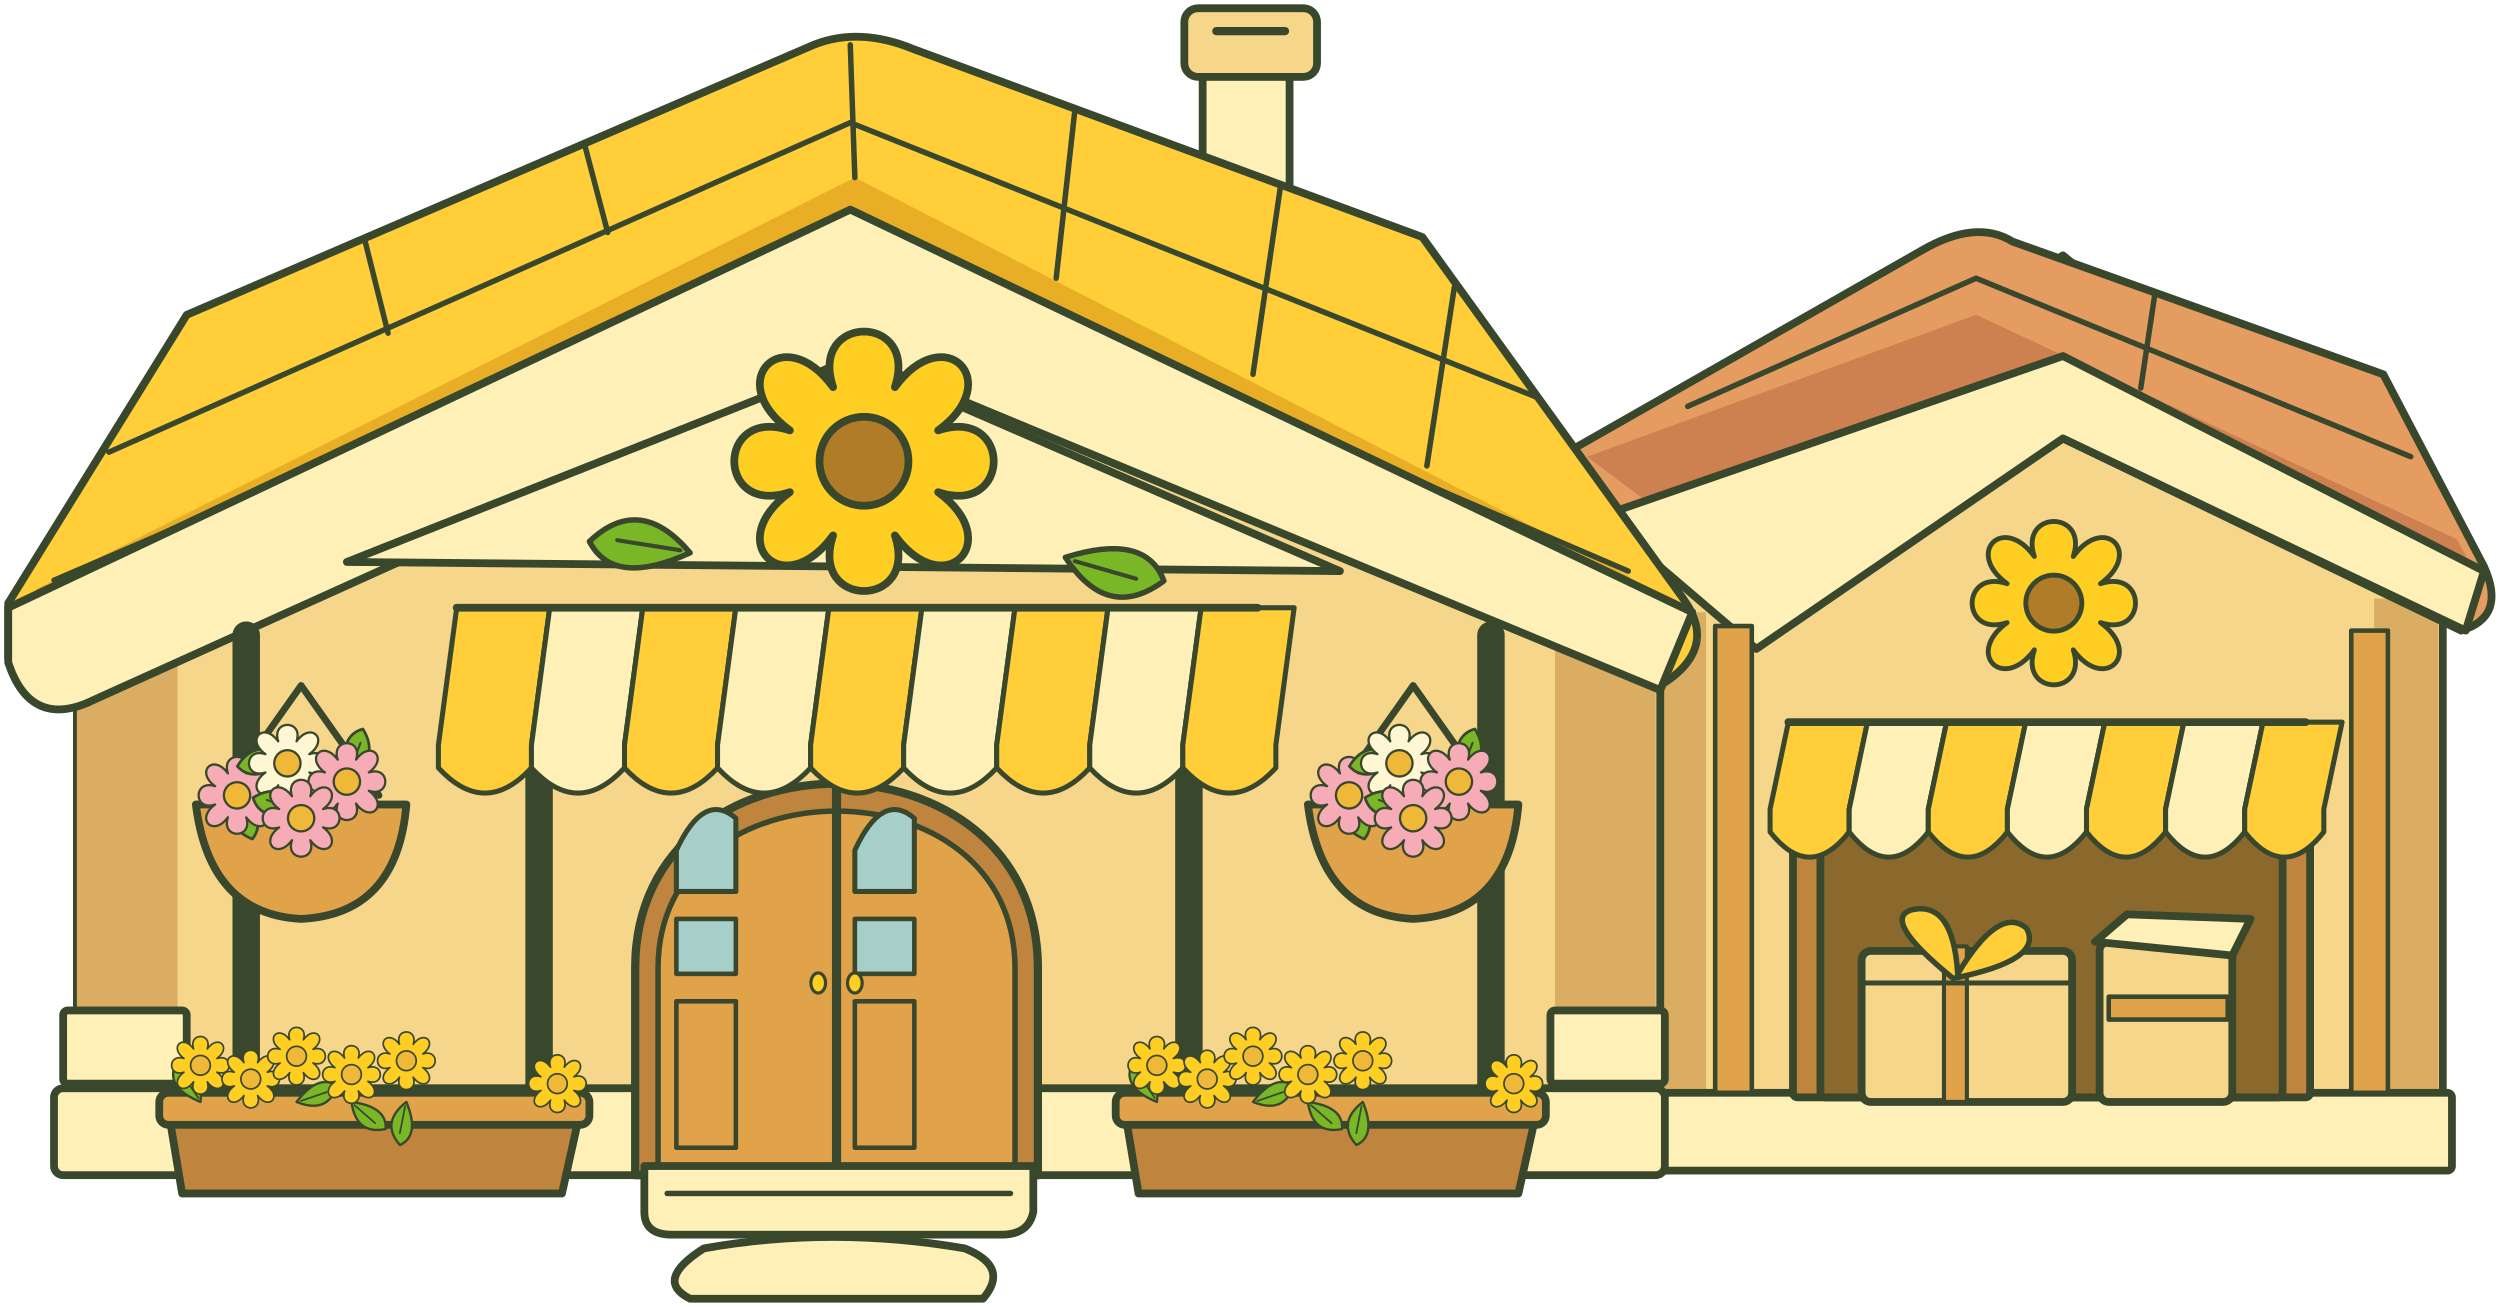
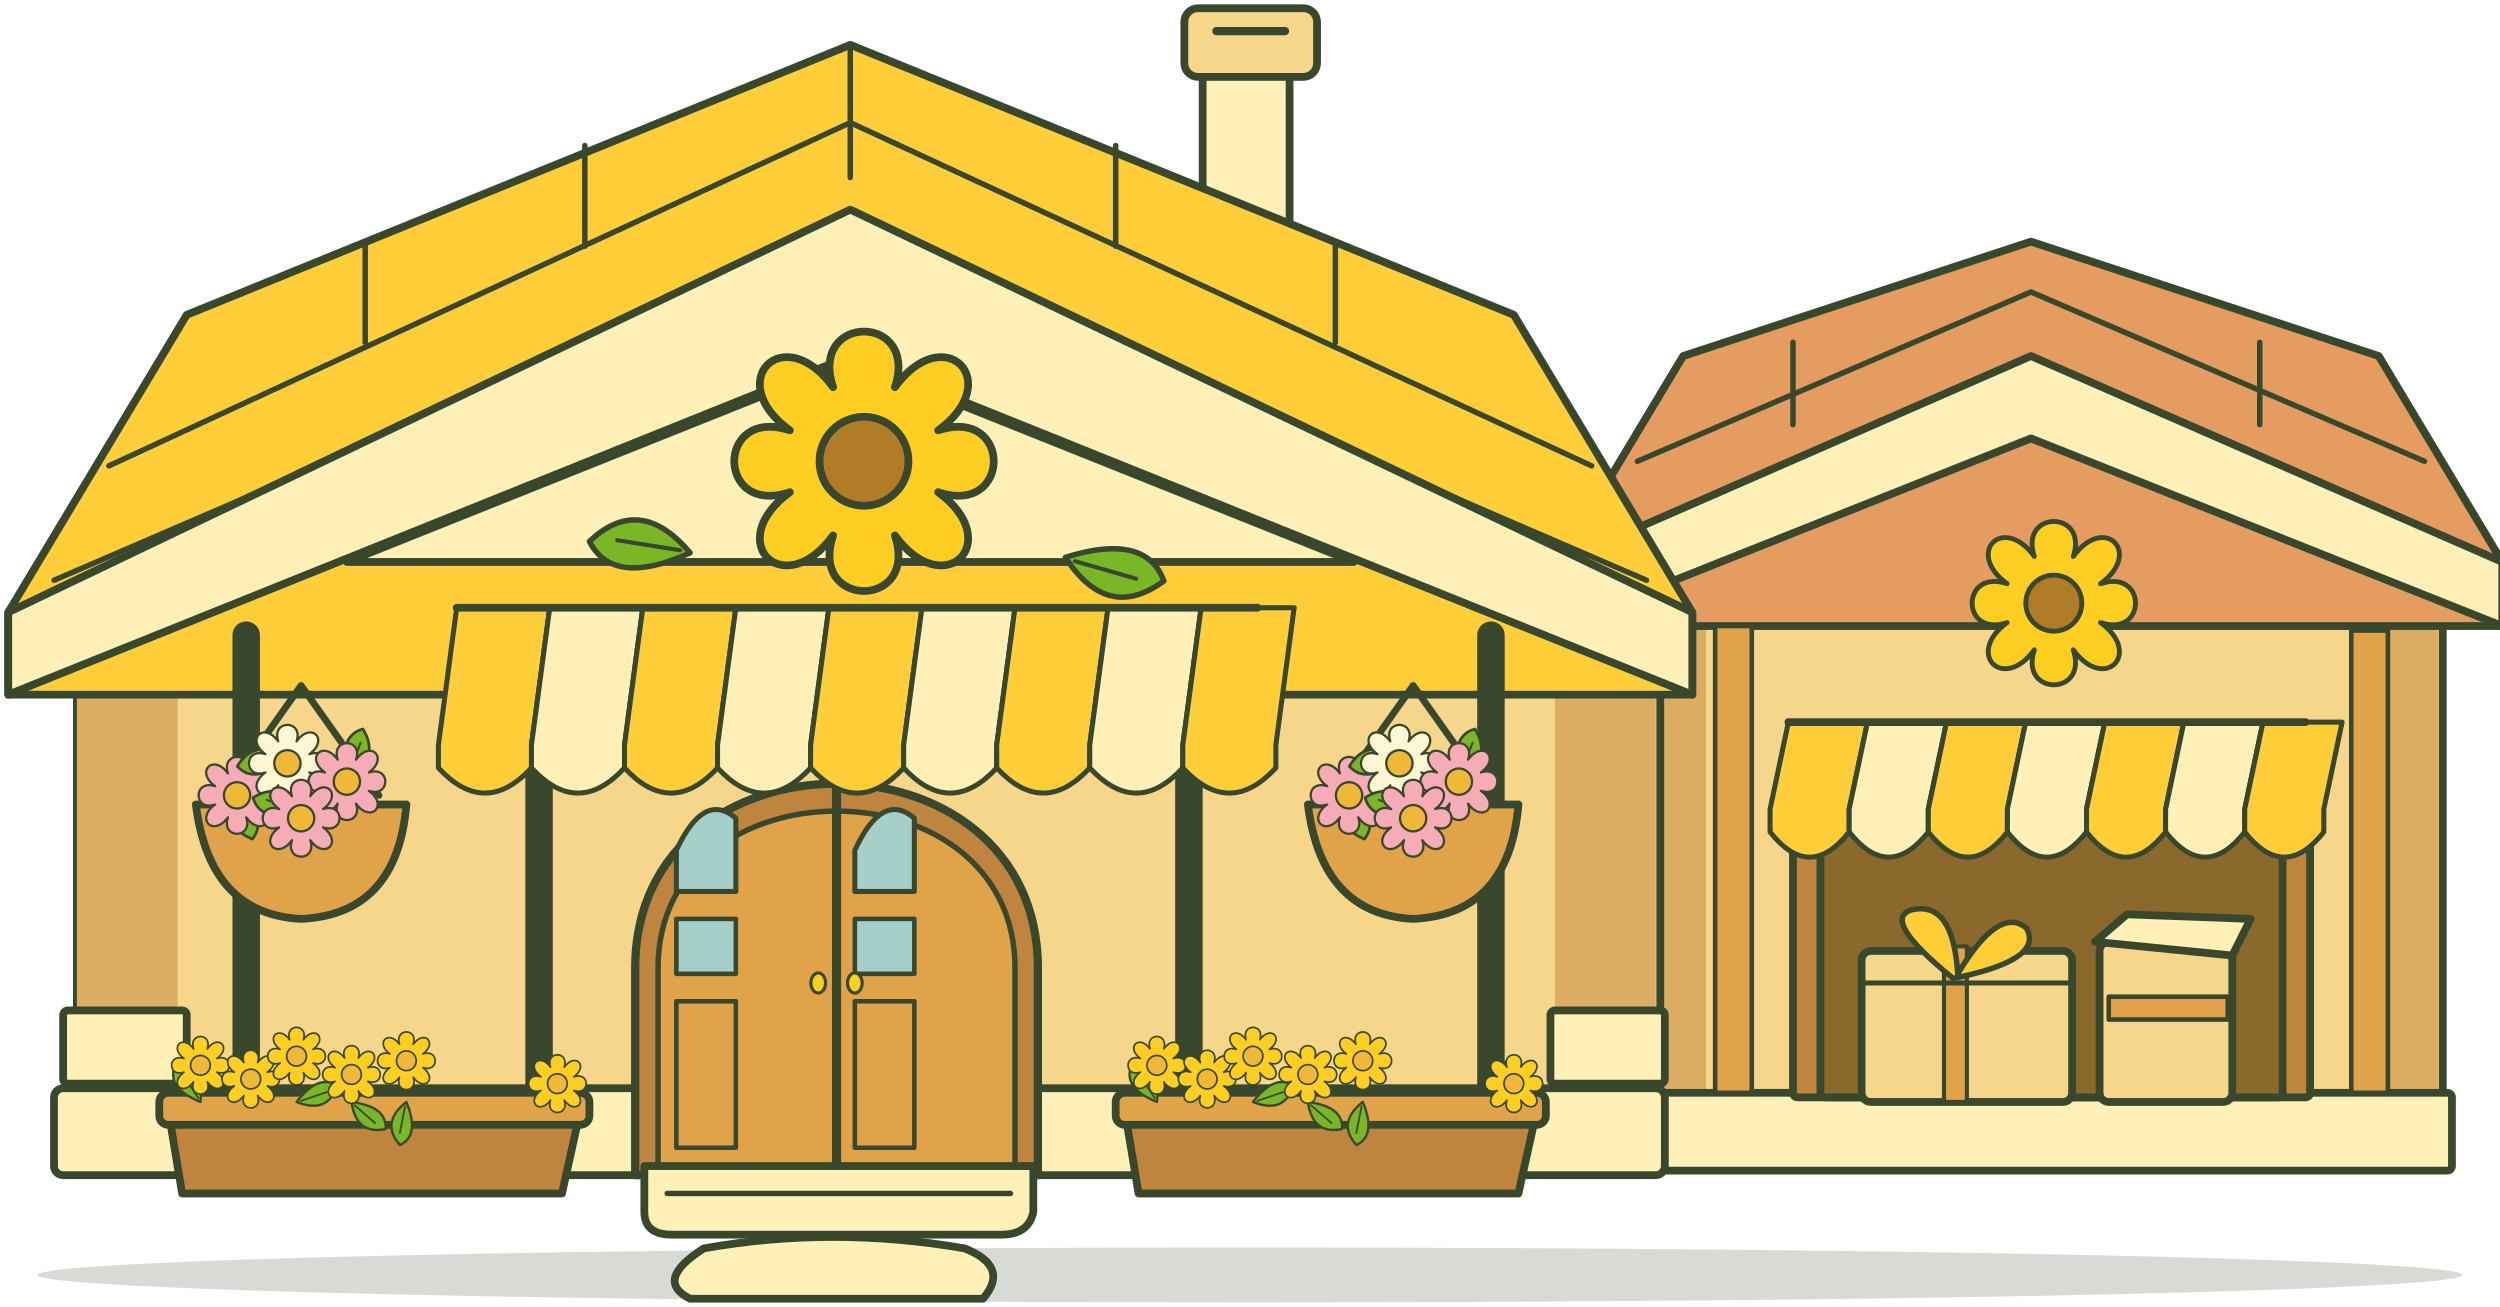
<svg xmlns="http://www.w3.org/2000/svg" width="546.3" height="285.6" viewBox="1.2 2.2 546.3 285.6" fill="none" stroke-linejoin="round" stroke-linecap="round">
+   <ellipse id="building-contact-shadow" cx="274.35" cy="280.8" rx="264.96" ry="6" fill="#39472d" opacity="0.20" stroke="none" />
  <g transform="translate(3 1) rotate(0) scale(1)">
    <path d="M352 118 449 57 532 126 V251 H352Z" fill="#f6d68b" stroke="#39472d" stroke-width="1.7" />
    <path d="M354 135 H371 V242 H354Z M517 132 H531 V243 H517Z" fill="#dbad62" stroke="#39472d" stroke-width="0" />
-     <path d="M339 101 418 56 Q430 49 438 54 L519 83 541 125 Q546 136 536 139 L449 97 382 140Z" fill="#e59c60" stroke="#39472d" stroke-width="1.7" />
-     <path d="M345 101 430 70 535 119 540 128 448 88 381 128Z" fill="#cd8050" stroke="#39472d" stroke-width="0" />
-     <path d="M367 90 430 62 525 101 M469 66 466 86" fill="none" stroke="#39472d" stroke-width="1.2" />
-     <path d="M348 114 449 79 541 126 537 139 449 97 382 143Z" fill="#fff0b7" stroke="#39472d" stroke-width="1.7" />
+     <path d="M339 124L366 79L442 54L518 79L545 124V138H339Z" fill="#e59c60" stroke="#39472d" stroke-width="1.7" />
+     <path d="M339 124L442 79L545 124V138L442 96L339 138Z" fill="#cd8050" stroke="#39472d" stroke-width="0" />
+     <path d="M356 102L442 65L528 102 M390 76V94 M492 76V94" fill="none" stroke="#39472d" stroke-width="1.2" />
+     <path d="M339 124L442 79L545 124V138L442 97L339 138Z" fill="#fff0b7" stroke="#39472d" stroke-width="1.7" />
    <rect x="359" y="240" width="175" height="17" rx="1" fill="#fff0b7" stroke="#39472d" stroke-width="1.7" />
    <rect x="373" y="138" width="8" height="102" rx="0" fill="#e0a34a" stroke="#39472d" stroke-width="1" />
    <rect x="512" y="139" width="8" height="101" rx="0" fill="#e0a34a" stroke="#39472d" stroke-width="1" />
    <g transform="translate(447 133) rotate(0) scale(0.85)">
      <path d="M-5 -12 C-9 -24 9 -24 5 -12 C13 -23 23 -13 12 -5 C24 -9 24 9 12 5 C23 13 13 23 5 12 C9 24 -9 24 -5 12 C-13 23 -23 13 -12 5 C-24 9 -24 -9 -12 -5 C-23 -13 -13 -23 -5 -12Z" fill="#ffce22" stroke="#39472d" stroke-width="1.25" />
      <ellipse cx="0" cy="0" rx="7.2" ry="7.2" fill="#b17c27" stroke="#39472d" stroke-width="1.25" />
    </g>
    <rect x="390" y="161" width="113" height="80" rx="1" fill="#bf843d" stroke="#39472d" stroke-width="1.7" />
    <rect x="396" y="167" width="101" height="74" rx="1" fill="#8b692d" stroke="#39472d" stroke-width="1.7" />
    <path d="M389.0 159 H406.286 L402.286 178 V183 Q393.643 194 385.0 183 V178Z" fill="#ffce39" stroke="#39472d" stroke-width="1.1" />
    <path d="M406.286 159 H423.571 L419.571 178 V183 Q410.929 194 402.286 183 V178Z" fill="#fff0b7" stroke="#39472d" stroke-width="1.1" />
    <path d="M423.571 159 H440.857 L436.857 178 V183 Q428.214 194 419.571 183 V178Z" fill="#ffce39" stroke="#39472d" stroke-width="1.1" />
    <path d="M440.857 159 H458.143 L454.143 178 V183 Q445.5 194 436.857 183 V178Z" fill="#fff0b7" stroke="#39472d" stroke-width="1.1" />
    <path d="M458.143 159 H475.429 L471.429 178 V183 Q462.786 194 454.143 183 V178Z" fill="#ffce39" stroke="#39472d" stroke-width="1.1" />
    <path d="M475.429 159 H492.714 L488.714 178 V183 Q480.071 194 471.429 183 V178Z" fill="#fff0b7" stroke="#39472d" stroke-width="1.1" />
    <path d="M492.714 159 H510.0 L506.0 178 V183 Q497.357 194 488.714 183 V178Z" fill="#ffce39" stroke="#39472d" stroke-width="1.1" />
    <path d="M389 159 H502" fill="none" stroke="#39472d" stroke-width="1.7" />
    <rect x="405" y="209" width="46" height="33" rx="2" fill="#f6d68b" stroke="#39472d" stroke-width="1.7" />
    <rect x="423" y="208" width="5" height="34" rx="0" fill="#e0a34a" stroke="#39472d" stroke-width="0.9" />
    <path d="M405 216 H451" fill="none" stroke="#39472d" stroke-width="1.1" />
    <path d="M425 215 Q409 202 416 200 Q425 198 426 214 Q435 199 441 204 Q445 211 425 215Z" fill="#ffce39" stroke="#39472d" stroke-width="1.2" />
    <rect x="457" y="207" width="29" height="35" rx="2" fill="#f6d68b" stroke="#39472d" stroke-width="1.7" />
    <path d="M456 207 463 201 490 202 486 210Z" fill="#fff0b7" stroke="#39472d" stroke-width="1.7" />
    <rect x="459" y="219" width="26" height="5" rx="0" fill="#e0a34a" stroke="#39472d" stroke-width="1" />
    <path d="M261 14 V46 L280 51 V13Z" fill="#fff0b7" stroke="#39472d" stroke-width="1.7" />
    <rect x="257" y="3" width="29" height="15" rx="3" fill="#f6d68b" stroke="#39472d" stroke-width="1.7" />
    <path d="M264 8 H279" fill="none" stroke="#39472d" stroke-width="1.8" />
    <path d="M15 136 186 54 361 138 V257 H15Z" fill="#f6d68b" stroke="#39472d" stroke-width="1.7" />
    <path d="M15 141 H37 V244 H15Z M338 140 H360 V247 H338Z" fill="#dbad62" stroke="#39472d" stroke-width="0" />
-     <path d="M0 133 39 70 176 11 Q186 7 198 12 L309 53 366 132 Q374 143 361 151 L185 79 17 154 Q4 158 0 145Z" fill="#ffce39" stroke="#39472d" stroke-width="1.7" />
-     <path d="M6 130 185 40 354 127 365 139 184 68 14 146Z" fill="#e8ae25" stroke="#39472d" stroke-width="0" />
-     <path d="M22 100 184 28 334 88 M10 128 184 53 354 126 M78 54 83 74 M126 33 131 52 M184 11 185 40 M233 26 229 62 M278 42 272 83 M316 64 310 103" fill="none" stroke="#39472d" stroke-width="1.2" />
-     <path d="M0 134 184 47 368 135 361 152 185 79 19 154 Q5 161 0 146Z" fill="#fff0b7" stroke="#39472d" stroke-width="1.7" />
-     <path d="M74 124 185 80 291 126Z" fill="#fff0b7" stroke="#39472d" stroke-width="1.7" />
+     <path d="M0 135L39 70L184 11L329 70L368 135V153H0Z" fill="#ffce39" stroke="#39472d" stroke-width="1.7" />
+     <path d="M0 135L184 47L368 135V153L184 79L0 153Z" fill="#e8ae25" stroke="#39472d" stroke-width="0" />
+     <path d="M22 103L184 28L346 103 M10 128L184 53L358 128 M78 54V76 M126 33V55 M184 11V40 M242 33V55 M290 54V76" fill="none" stroke="#39472d" stroke-width="1.2" />
+     <path d="M0 135L184 47L368 135V153L184 79L0 153Z" fill="#fff0b7" stroke="#39472d" stroke-width="1.7" />
+     <path d="M74 124L184 80L294 124Z" fill="#fff0b7" stroke="#39472d" stroke-width="1.7" />
    <g transform="translate(187 102) rotate(0) scale(1.35)">
      <path d="M-5 -12 C-9 -24 9 -24 5 -12 C13 -23 23 -13 12 -5 C24 -9 24 9 12 5 C23 13 13 23 5 12 C9 24 -9 24 -5 12 C-13 23 -23 13 -12 5 C-24 9 -24 -9 -12 -5 C-23 -13 -13 -23 -5 -12Z" fill="#ffce22" stroke="#39472d" stroke-width="1.25" />
      <ellipse cx="0" cy="0" rx="7.2" ry="7.2" fill="#b17c27" stroke="#39472d" stroke-width="1.25" />
    </g>
    <g transform="translate(149 122) rotate(-12) scale(1)">
      <path d="M0 0 Q-18 4 -21 -7 Q-8 -15 0 0Z" fill="#79b727" stroke="#39472d" stroke-width="1.2" />
      <path d="M-2 -1 -15 -6" fill="none" stroke="#39472d" stroke-width="0.9" />
    </g>
    <g transform="translate(231 123) rotate(175) scale(1)">
      <path d="M0 0 Q-18 4 -21 -7 Q-8 -15 0 0Z" fill="#79b727" stroke="#39472d" stroke-width="1.2" />
      <path d="M-2 -1 -15 -6" fill="none" stroke="#39472d" stroke-width="0.9" />
    </g>
    <path d="M52 140 V240 M116 139 V241 M258 139 V241 M324 140 V241" fill="none" stroke="#39472d" stroke-width="6" />
    <rect x="10" y="239" width="352" height="19" rx="2" fill="#fff0b7" stroke="#39472d" stroke-width="1.7" />
    <rect x="12" y="222" width="27" height="16" rx="1" fill="#fff0b7" stroke="#39472d" stroke-width="1.7" />
    <rect x="337" y="222" width="25" height="16" rx="1" fill="#fff0b7" stroke="#39472d" stroke-width="1.7" />
    <path d="M137 258 V212.76 C137 159 225 159 225 212.76 V258Z" fill="#bf843d" stroke="#39472d" stroke-width="1.8" />
    <path d="M142 258 V212.76 C142 167 220 167 220 212.76 V258Z" fill="#e0a34a" stroke="#39472d" stroke-width="1.2" />
    <path d="M181.0 170 V258" fill="none" stroke="#39472d" stroke-width="2" />
    <path d="M146 196 V187 Q152 174 159 180 V196Z" fill="#a6cfca" stroke="#39472d" stroke-width="1.1" />
    <rect x="146" y="202" width="13" height="12" rx="0" fill="#a6cfca" stroke="#39472d" stroke-width="1" />
    <rect x="146" y="220" width="13" height="32" rx="0" fill="#e0a34a" stroke="#39472d" stroke-width="1" />
    <path d="M185.0 196 V187 Q191.0 174 198.0 180 V196Z" fill="#a6cfca" stroke="#39472d" stroke-width="1.1" />
    <rect x="185.0" y="202" width="13" height="12" rx="0" fill="#a6cfca" stroke="#39472d" stroke-width="1" />
    <rect x="185.0" y="220" width="13" height="32" rx="0" fill="#e0a34a" stroke="#39472d" stroke-width="1" />
    <ellipse cx="177.0" cy="216" rx="1.6" ry="2.2" fill="#ffce22" stroke="#39472d" stroke-width="0.7" />
    <ellipse cx="185.0" cy="216" rx="1.6" ry="2.2" fill="#ffce22" stroke="#39472d" stroke-width="0.7" />
    <path d="M98.0 134 H118.333 L114.333 164 V169 Q104.167 180 94.0 169 V164Z" fill="#ffce39" stroke="#39472d" stroke-width="1.1" />
    <path d="M118.333 134 H138.667 L134.667 164 V169 Q124.5 180 114.333 169 V164Z" fill="#fff0b7" stroke="#39472d" stroke-width="1.1" />
    <path d="M138.667 134 H159.0 L155.0 164 V169 Q144.833 180 134.667 169 V164Z" fill="#ffce39" stroke="#39472d" stroke-width="1.1" />
    <path d="M159.0 134 H179.333 L175.333 164 V169 Q165.167 180 155.0 169 V164Z" fill="#fff0b7" stroke="#39472d" stroke-width="1.1" />
    <path d="M179.333 134 H199.667 L195.667 164 V169 Q185.5 180 175.333 169 V164Z" fill="#ffce39" stroke="#39472d" stroke-width="1.1" />
    <path d="M199.667 134 H220.0 L216.0 164 V169 Q205.833 180 195.667 169 V164Z" fill="#fff0b7" stroke="#39472d" stroke-width="1.1" />
    <path d="M220.0 134 H240.333 L236.333 164 V169 Q226.167 180 216.0 169 V164Z" fill="#ffce39" stroke="#39472d" stroke-width="1.1" />
    <path d="M240.333 134 H260.667 L256.667 164 V169 Q246.5 180 236.333 169 V164Z" fill="#fff0b7" stroke="#39472d" stroke-width="1.1" />
    <path d="M260.667 134 H281.0 L277.0 164 V169 Q266.833 180 256.667 169 V164Z" fill="#ffce39" stroke="#39472d" stroke-width="1.1" />
    <path d="M98 134 H273" fill="none" stroke="#39472d" stroke-width="1.7" />
    <path d="M64 151 L47 175 M64 151 L81 175" fill="none" stroke="#39472d" stroke-width="1.5" />
    <path d="M41 177 Q44 201 64 202 Q85 201 87 177Z" fill="#e0a34a" stroke="#39472d" stroke-width="1.7" />
    <g transform="translate(50 174) rotate(-126) scale(0.5)">
      <path d="M0 0 Q-18 4 -21 -7 Q-8 -15 0 0Z" fill="#79b727" stroke="#39472d" stroke-width="1.2" />
      <path d="M-2 -1 -15 -6" fill="none" stroke="#39472d" stroke-width="0.9" />
    </g>
    <g transform="translate(50 175) rotate(0) scale(0.4)">
      <path d="M-5 -12 C-9 -24 9 -24 5 -12 C13 -23 23 -13 12 -5 C24 -9 24 9 12 5 C23 13 13 23 5 12 C9 24 -9 24 -5 12 C-13 23 -23 13 -12 5 C-24 9 -24 -9 -12 -5 C-23 -13 -13 -23 -5 -12Z" fill="#f6acb6" stroke="#39472d" stroke-width="1.25" />
      <ellipse cx="0" cy="0" rx="7.2" ry="7.2" fill="#efb838" stroke="#39472d" stroke-width="1.25" />
    </g>
    <g transform="translate(61 167) rotate(-27) scale(0.5)">
      <path d="M0 0 Q-18 4 -21 -7 Q-8 -15 0 0Z" fill="#79b727" stroke="#39472d" stroke-width="1.2" />
      <path d="M-2 -1 -15 -6" fill="none" stroke="#39472d" stroke-width="0.9" />
    </g>
    <g transform="translate(61 168) rotate(0) scale(0.4)">
      <path d="M-5 -12 C-9 -24 9 -24 5 -12 C13 -23 23 -13 12 -5 C24 -9 24 9 12 5 C23 13 13 23 5 12 C9 24 -9 24 -5 12 C-13 23 -23 13 -12 5 C-24 9 -24 -9 -12 -5 C-23 -13 -13 -23 -5 -12Z" fill="#fff7d4" stroke="#39472d" stroke-width="1.25" />
      <ellipse cx="0" cy="0" rx="7.2" ry="7.2" fill="#efb838" stroke="#39472d" stroke-width="1.25" />
    </g>
    <g transform="translate(74 171) rotate(90) scale(0.5)">
      <path d="M0 0 Q-18 4 -21 -7 Q-8 -15 0 0Z" fill="#79b727" stroke="#39472d" stroke-width="1.2" />
      <path d="M-2 -1 -15 -6" fill="none" stroke="#39472d" stroke-width="0.9" />
    </g>
    <g transform="translate(74 172) rotate(0) scale(0.4)">
      <path d="M-5 -12 C-9 -24 9 -24 5 -12 C13 -23 23 -13 12 -5 C24 -9 24 9 12 5 C23 13 13 23 5 12 C9 24 -9 24 -5 12 C-13 23 -23 13 -12 5 C-24 9 -24 -9 -12 -5 C-23 -13 -13 -23 -5 -12Z" fill="#f6acb6" stroke="#39472d" stroke-width="1.25" />
      <ellipse cx="0" cy="0" rx="7.2" ry="7.2" fill="#efb838" stroke="#39472d" stroke-width="1.25" />
    </g>
    <g transform="translate(64 179) rotate(0) scale(0.5)">
      <path d="M0 0 Q-18 4 -21 -7 Q-8 -15 0 0Z" fill="#79b727" stroke="#39472d" stroke-width="1.2" />
      <path d="M-2 -1 -15 -6" fill="none" stroke="#39472d" stroke-width="0.9" />
    </g>
    <g transform="translate(64 180) rotate(0) scale(0.4)">
      <path d="M-5 -12 C-9 -24 9 -24 5 -12 C13 -23 23 -13 12 -5 C24 -9 24 9 12 5 C23 13 13 23 5 12 C9 24 -9 24 -5 12 C-13 23 -23 13 -12 5 C-24 9 -24 -9 -12 -5 C-23 -13 -13 -23 -5 -12Z" fill="#f6acb6" stroke="#39472d" stroke-width="1.25" />
      <ellipse cx="0" cy="0" rx="7.2" ry="7.2" fill="#efb838" stroke="#39472d" stroke-width="1.25" />
    </g>
    <path d="M307 151 L290 175 M307 151 L324 175" fill="none" stroke="#39472d" stroke-width="1.5" />
    <path d="M284 177 Q287 201 307 202 Q328 201 330 177Z" fill="#e0a34a" stroke="#39472d" stroke-width="1.7" />
    <g transform="translate(293 174) rotate(-126) scale(0.5)">
      <path d="M0 0 Q-18 4 -21 -7 Q-8 -15 0 0Z" fill="#79b727" stroke="#39472d" stroke-width="1.2" />
      <path d="M-2 -1 -15 -6" fill="none" stroke="#39472d" stroke-width="0.9" />
    </g>
    <g transform="translate(293 175) rotate(0) scale(0.4)">
      <path d="M-5 -12 C-9 -24 9 -24 5 -12 C13 -23 23 -13 12 -5 C24 -9 24 9 12 5 C23 13 13 23 5 12 C9 24 -9 24 -5 12 C-13 23 -23 13 -12 5 C-24 9 -24 -9 -12 -5 C-23 -13 -13 -23 -5 -12Z" fill="#f6acb6" stroke="#39472d" stroke-width="1.25" />
      <ellipse cx="0" cy="0" rx="7.2" ry="7.2" fill="#efb838" stroke="#39472d" stroke-width="1.25" />
    </g>
    <g transform="translate(304 167) rotate(-27) scale(0.5)">
      <path d="M0 0 Q-18 4 -21 -7 Q-8 -15 0 0Z" fill="#79b727" stroke="#39472d" stroke-width="1.2" />
      <path d="M-2 -1 -15 -6" fill="none" stroke="#39472d" stroke-width="0.9" />
    </g>
    <g transform="translate(304 168) rotate(0) scale(0.4)">
      <path d="M-5 -12 C-9 -24 9 -24 5 -12 C13 -23 23 -13 12 -5 C24 -9 24 9 12 5 C23 13 13 23 5 12 C9 24 -9 24 -5 12 C-13 23 -23 13 -12 5 C-24 9 -24 -9 -12 -5 C-23 -13 -13 -23 -5 -12Z" fill="#fff7d4" stroke="#39472d" stroke-width="1.25" />
      <ellipse cx="0" cy="0" rx="7.2" ry="7.2" fill="#efb838" stroke="#39472d" stroke-width="1.25" />
    </g>
    <g transform="translate(317 171) rotate(90) scale(0.5)">
      <path d="M0 0 Q-18 4 -21 -7 Q-8 -15 0 0Z" fill="#79b727" stroke="#39472d" stroke-width="1.2" />
      <path d="M-2 -1 -15 -6" fill="none" stroke="#39472d" stroke-width="0.9" />
    </g>
    <g transform="translate(317 172) rotate(0) scale(0.4)">
      <path d="M-5 -12 C-9 -24 9 -24 5 -12 C13 -23 23 -13 12 -5 C24 -9 24 9 12 5 C23 13 13 23 5 12 C9 24 -9 24 -5 12 C-13 23 -23 13 -12 5 C-24 9 -24 -9 -12 -5 C-23 -13 -13 -23 -5 -12Z" fill="#f6acb6" stroke="#39472d" stroke-width="1.25" />
      <ellipse cx="0" cy="0" rx="7.2" ry="7.2" fill="#efb838" stroke="#39472d" stroke-width="1.25" />
    </g>
    <g transform="translate(307 179) rotate(0) scale(0.5)">
      <path d="M0 0 Q-18 4 -21 -7 Q-8 -15 0 0Z" fill="#79b727" stroke="#39472d" stroke-width="1.2" />
      <path d="M-2 -1 -15 -6" fill="none" stroke="#39472d" stroke-width="0.9" />
    </g>
    <g transform="translate(307 180) rotate(0) scale(0.4)">
      <path d="M-5 -12 C-9 -24 9 -24 5 -12 C13 -23 23 -13 12 -5 C24 -9 24 9 12 5 C23 13 13 23 5 12 C9 24 -9 24 -5 12 C-13 23 -23 13 -12 5 C-24 9 -24 -9 -12 -5 C-23 -13 -13 -23 -5 -12Z" fill="#f6acb6" stroke="#39472d" stroke-width="1.25" />
      <ellipse cx="0" cy="0" rx="7.2" ry="7.2" fill="#efb838" stroke="#39472d" stroke-width="1.25" />
    </g>
    <path d="M35 244 L38 262 H121 L125 244Z" fill="#bf843d" stroke="#39472d" stroke-width="1.7" />
    <rect x="33" y="240" width="94" height="7" rx="2" fill="#e0a34a" stroke="#39472d" stroke-width="1.7" />
    <g transform="translate(42 242) rotate(35) scale(0.43)">
      <path d="M0 0 Q-18 4 -21 -7 Q-8 -15 0 0Z" fill="#79b727" stroke="#39472d" stroke-width="1.2" />
      <path d="M-2 -1 -15 -6" fill="none" stroke="#39472d" stroke-width="0.9" />
    </g>
    <g transform="translate(42 234) rotate(0) scale(0.3)">
      <path d="M-5 -12 C-9 -24 9 -24 5 -12 C13 -23 23 -13 12 -5 C24 -9 24 9 12 5 C23 13 13 23 5 12 C9 24 -9 24 -5 12 C-13 23 -23 13 -12 5 C-24 9 -24 -9 -12 -5 C-23 -13 -13 -23 -5 -12Z" fill="#ffce22" stroke="#39472d" stroke-width="1.25" />
      <ellipse cx="0" cy="0" rx="7.2" ry="7.2" fill="#efb838" stroke="#39472d" stroke-width="1.25" />
    </g>
    <g transform="translate(53 242) rotate(90) scale(0.43)">
      <path d="M0 0 Q-18 4 -21 -7 Q-8 -15 0 0Z" fill="#79b727" stroke="#39472d" stroke-width="1.2" />
      <path d="M-2 -1 -15 -6" fill="none" stroke="#39472d" stroke-width="0.9" />
    </g>
    <g transform="translate(53 237) rotate(0) scale(0.3)">
      <path d="M-5 -12 C-9 -24 9 -24 5 -12 C13 -23 23 -13 12 -5 C24 -9 24 9 12 5 C23 13 13 23 5 12 C9 24 -9 24 -5 12 C-13 23 -23 13 -12 5 C-24 9 -24 -9 -12 -5 C-23 -13 -13 -23 -5 -12Z" fill="#ffce22" stroke="#39472d" stroke-width="1.25" />
      <ellipse cx="0" cy="0" rx="7.2" ry="7.2" fill="#efb838" stroke="#39472d" stroke-width="1.25" />
    </g>
    <g transform="translate(63 242) rotate(140) scale(0.43)">
      <path d="M0 0 Q-18 4 -21 -7 Q-8 -15 0 0Z" fill="#79b727" stroke="#39472d" stroke-width="1.2" />
      <path d="M-2 -1 -15 -6" fill="none" stroke="#39472d" stroke-width="0.9" />
    </g>
    <g transform="translate(63 232) rotate(0) scale(0.3)">
      <path d="M-5 -12 C-9 -24 9 -24 5 -12 C13 -23 23 -13 12 -5 C24 -9 24 9 12 5 C23 13 13 23 5 12 C9 24 -9 24 -5 12 C-13 23 -23 13 -12 5 C-24 9 -24 -9 -12 -5 C-23 -13 -13 -23 -5 -12Z" fill="#ffce22" stroke="#39472d" stroke-width="1.25" />
      <ellipse cx="0" cy="0" rx="7.2" ry="7.2" fill="#efb838" stroke="#39472d" stroke-width="1.25" />
    </g>
    <g transform="translate(75 242) rotate(200) scale(0.43)">
      <path d="M0 0 Q-18 4 -21 -7 Q-8 -15 0 0Z" fill="#79b727" stroke="#39472d" stroke-width="1.2" />
      <path d="M-2 -1 -15 -6" fill="none" stroke="#39472d" stroke-width="0.9" />
    </g>
    <g transform="translate(75 236) rotate(0) scale(0.3)">
      <path d="M-5 -12 C-9 -24 9 -24 5 -12 C13 -23 23 -13 12 -5 C24 -9 24 9 12 5 C23 13 13 23 5 12 C9 24 -9 24 -5 12 C-13 23 -23 13 -12 5 C-24 9 -24 -9 -12 -5 C-23 -13 -13 -23 -5 -12Z" fill="#ffce22" stroke="#39472d" stroke-width="1.25" />
      <ellipse cx="0" cy="0" rx="7.2" ry="7.2" fill="#efb838" stroke="#39472d" stroke-width="1.25" />
    </g>
    <g transform="translate(87 242) rotate(260) scale(0.43)">
      <path d="M0 0 Q-18 4 -21 -7 Q-8 -15 0 0Z" fill="#79b727" stroke="#39472d" stroke-width="1.2" />
      <path d="M-2 -1 -15 -6" fill="none" stroke="#39472d" stroke-width="0.9" />
    </g>
    <g transform="translate(87 233) rotate(0) scale(0.3)">
      <path d="M-5 -12 C-9 -24 9 -24 5 -12 C13 -23 23 -13 12 -5 C24 -9 24 9 12 5 C23 13 13 23 5 12 C9 24 -9 24 -5 12 C-13 23 -23 13 -12 5 C-24 9 -24 -9 -12 -5 C-23 -13 -13 -23 -5 -12Z" fill="#ffce22" stroke="#39472d" stroke-width="1.25" />
      <ellipse cx="0" cy="0" rx="7.2" ry="7.2" fill="#efb838" stroke="#39472d" stroke-width="1.25" />
    </g>
    <g transform="translate(120 242) rotate(425) scale(0.43)">
      <path d="M0 0 Q-18 4 -21 -7 Q-8 -15 0 0Z" fill="#79b727" stroke="#39472d" stroke-width="1.2" />
      <path d="M-2 -1 -15 -6" fill="none" stroke="#39472d" stroke-width="0.9" />
    </g>
    <g transform="translate(120 238) rotate(0) scale(0.3)">
      <path d="M-5 -12 C-9 -24 9 -24 5 -12 C13 -23 23 -13 12 -5 C24 -9 24 9 12 5 C23 13 13 23 5 12 C9 24 -9 24 -5 12 C-13 23 -23 13 -12 5 C-24 9 -24 -9 -12 -5 C-23 -13 -13 -23 -5 -12Z" fill="#ffce22" stroke="#39472d" stroke-width="1.25" />
      <ellipse cx="0" cy="0" rx="7.2" ry="7.2" fill="#efb838" stroke="#39472d" stroke-width="1.25" />
    </g>
    <path d="M244 244 L247 262 H330 L334 244Z" fill="#bf843d" stroke="#39472d" stroke-width="1.7" />
    <rect x="242" y="240" width="94" height="7" rx="2" fill="#e0a34a" stroke="#39472d" stroke-width="1.7" />
    <g transform="translate(251 242) rotate(35) scale(0.43)">
      <path d="M0 0 Q-18 4 -21 -7 Q-8 -15 0 0Z" fill="#79b727" stroke="#39472d" stroke-width="1.2" />
      <path d="M-2 -1 -15 -6" fill="none" stroke="#39472d" stroke-width="0.9" />
    </g>
    <g transform="translate(251 234) rotate(0) scale(0.3)">
      <path d="M-5 -12 C-9 -24 9 -24 5 -12 C13 -23 23 -13 12 -5 C24 -9 24 9 12 5 C23 13 13 23 5 12 C9 24 -9 24 -5 12 C-13 23 -23 13 -12 5 C-24 9 -24 -9 -12 -5 C-23 -13 -13 -23 -5 -12Z" fill="#ffce22" stroke="#39472d" stroke-width="1.25" />
      <ellipse cx="0" cy="0" rx="7.2" ry="7.2" fill="#efb838" stroke="#39472d" stroke-width="1.25" />
    </g>
    <g transform="translate(262 242) rotate(90) scale(0.43)">
      <path d="M0 0 Q-18 4 -21 -7 Q-8 -15 0 0Z" fill="#79b727" stroke="#39472d" stroke-width="1.2" />
      <path d="M-2 -1 -15 -6" fill="none" stroke="#39472d" stroke-width="0.9" />
    </g>
    <g transform="translate(262 237) rotate(0) scale(0.3)">
      <path d="M-5 -12 C-9 -24 9 -24 5 -12 C13 -23 23 -13 12 -5 C24 -9 24 9 12 5 C23 13 13 23 5 12 C9 24 -9 24 -5 12 C-13 23 -23 13 -12 5 C-24 9 -24 -9 -12 -5 C-23 -13 -13 -23 -5 -12Z" fill="#ffce22" stroke="#39472d" stroke-width="1.25" />
      <ellipse cx="0" cy="0" rx="7.2" ry="7.2" fill="#efb838" stroke="#39472d" stroke-width="1.25" />
    </g>
    <g transform="translate(272 242) rotate(140) scale(0.43)">
      <path d="M0 0 Q-18 4 -21 -7 Q-8 -15 0 0Z" fill="#79b727" stroke="#39472d" stroke-width="1.2" />
      <path d="M-2 -1 -15 -6" fill="none" stroke="#39472d" stroke-width="0.9" />
    </g>
    <g transform="translate(272 232) rotate(0) scale(0.3)">
      <path d="M-5 -12 C-9 -24 9 -24 5 -12 C13 -23 23 -13 12 -5 C24 -9 24 9 12 5 C23 13 13 23 5 12 C9 24 -9 24 -5 12 C-13 23 -23 13 -12 5 C-24 9 -24 -9 -12 -5 C-23 -13 -13 -23 -5 -12Z" fill="#ffce22" stroke="#39472d" stroke-width="1.25" />
      <ellipse cx="0" cy="0" rx="7.2" ry="7.2" fill="#efb838" stroke="#39472d" stroke-width="1.25" />
    </g>
    <g transform="translate(284 242) rotate(200) scale(0.43)">
      <path d="M0 0 Q-18 4 -21 -7 Q-8 -15 0 0Z" fill="#79b727" stroke="#39472d" stroke-width="1.2" />
      <path d="M-2 -1 -15 -6" fill="none" stroke="#39472d" stroke-width="0.9" />
    </g>
    <g transform="translate(284 236) rotate(0) scale(0.3)">
      <path d="M-5 -12 C-9 -24 9 -24 5 -12 C13 -23 23 -13 12 -5 C24 -9 24 9 12 5 C23 13 13 23 5 12 C9 24 -9 24 -5 12 C-13 23 -23 13 -12 5 C-24 9 -24 -9 -12 -5 C-23 -13 -13 -23 -5 -12Z" fill="#ffce22" stroke="#39472d" stroke-width="1.25" />
      <ellipse cx="0" cy="0" rx="7.2" ry="7.2" fill="#efb838" stroke="#39472d" stroke-width="1.25" />
    </g>
    <g transform="translate(296 242) rotate(260) scale(0.43)">
      <path d="M0 0 Q-18 4 -21 -7 Q-8 -15 0 0Z" fill="#79b727" stroke="#39472d" stroke-width="1.2" />
      <path d="M-2 -1 -15 -6" fill="none" stroke="#39472d" stroke-width="0.9" />
    </g>
    <g transform="translate(296 233) rotate(0) scale(0.3)">
      <path d="M-5 -12 C-9 -24 9 -24 5 -12 C13 -23 23 -13 12 -5 C24 -9 24 9 12 5 C23 13 13 23 5 12 C9 24 -9 24 -5 12 C-13 23 -23 13 -12 5 C-24 9 -24 -9 -12 -5 C-23 -13 -13 -23 -5 -12Z" fill="#ffce22" stroke="#39472d" stroke-width="1.25" />
      <ellipse cx="0" cy="0" rx="7.2" ry="7.2" fill="#efb838" stroke="#39472d" stroke-width="1.25" />
    </g>
    <g transform="translate(329 242) rotate(425) scale(0.43)">
      <path d="M0 0 Q-18 4 -21 -7 Q-8 -15 0 0Z" fill="#79b727" stroke="#39472d" stroke-width="1.2" />
      <path d="M-2 -1 -15 -6" fill="none" stroke="#39472d" stroke-width="0.9" />
    </g>
    <g transform="translate(329 238) rotate(0) scale(0.3)">
      <path d="M-5 -12 C-9 -24 9 -24 5 -12 C13 -23 23 -13 12 -5 C24 -9 24 9 12 5 C23 13 13 23 5 12 C9 24 -9 24 -5 12 C-13 23 -23 13 -12 5 C-24 9 -24 -9 -12 -5 C-23 -13 -13 -23 -5 -12Z" fill="#ffce22" stroke="#39472d" stroke-width="1.25" />
      <ellipse cx="0" cy="0" rx="7.2" ry="7.2" fill="#efb838" stroke="#39472d" stroke-width="1.25" />
    </g>
    <path d="M139 256 H224 V266 Q223 271 217 271 H145 Q139 271 139 266Z" fill="#fff0b7" stroke="#39472d" stroke-width="1.7" />
    <path d="M144 262 H219" fill="none" stroke="#39472d" stroke-width="1.2" />
    <path d="M152 274 Q180 269 209 274 Q219 278 213 285 H149 Q141 281 152 274Z" fill="#fff0b7" stroke="#39472d" stroke-width="1.7" />
  </g>
</svg>
